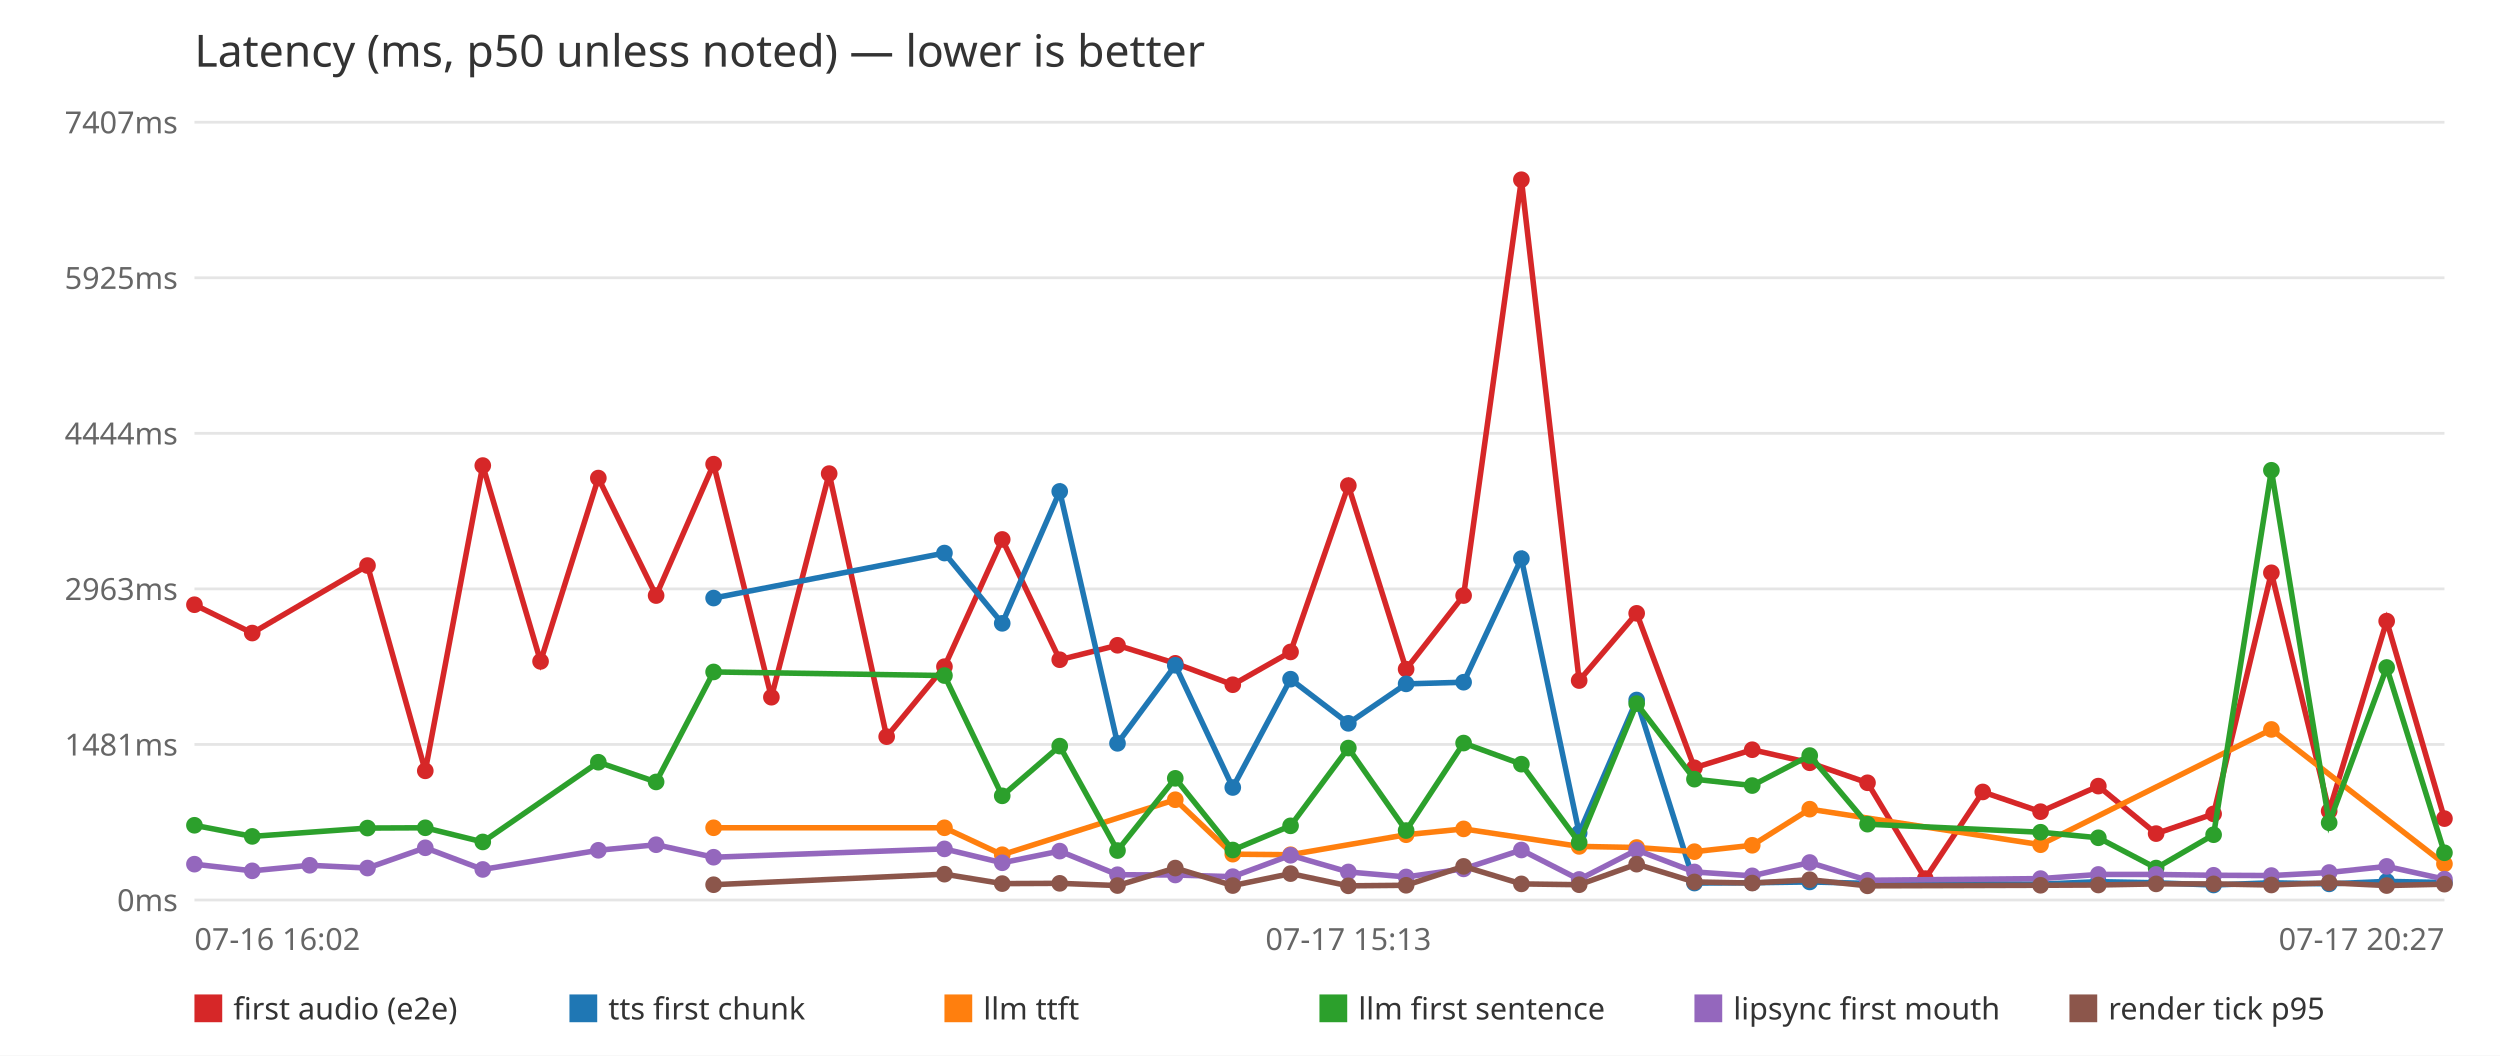
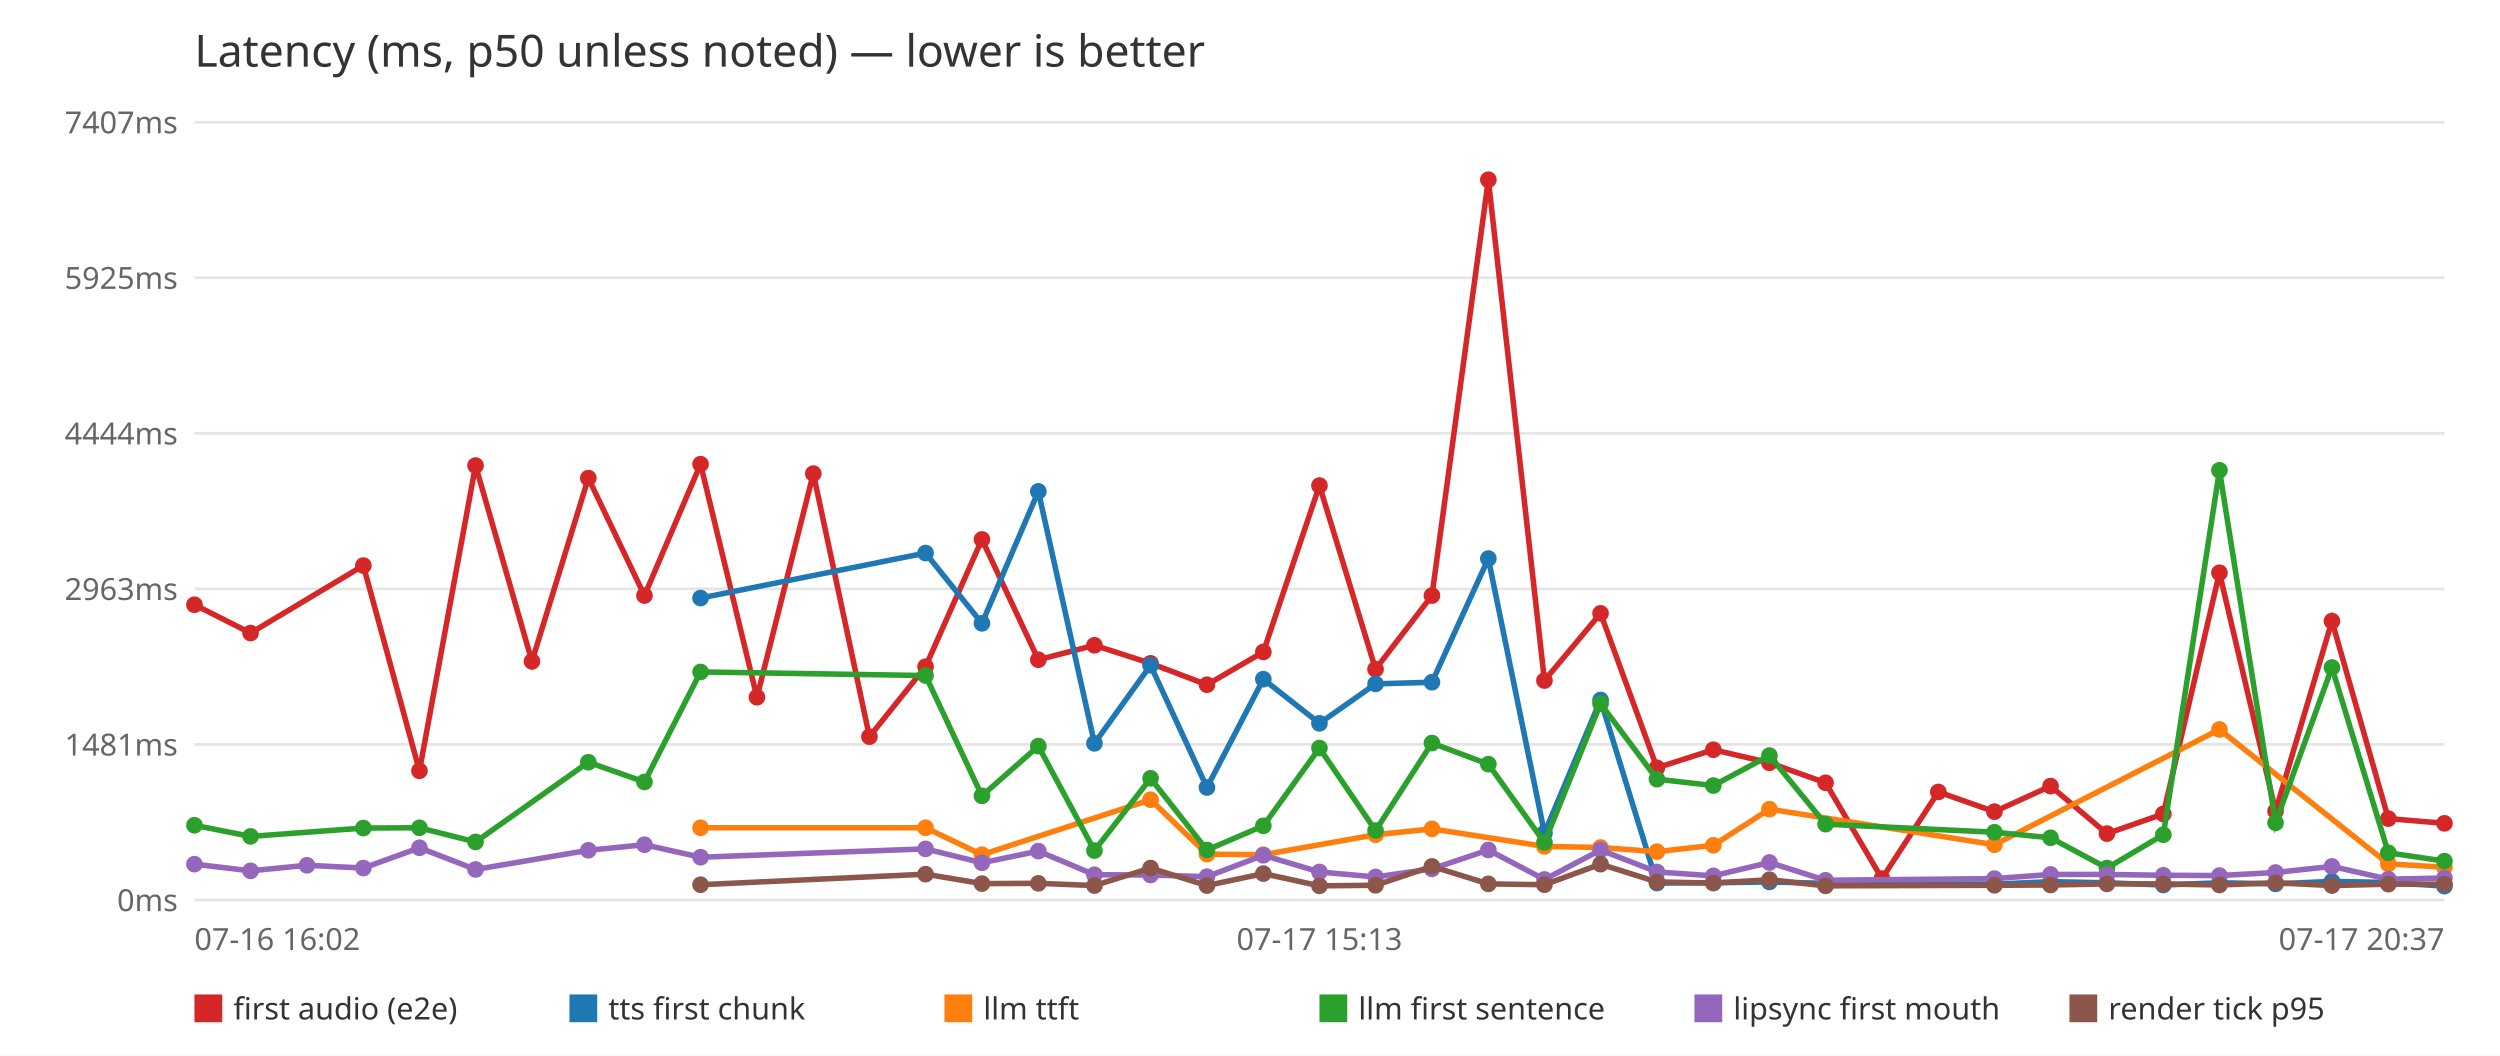
<svg xmlns="http://www.w3.org/2000/svg" width="900" height="380" viewBox="0 0 900 380" font-family="sans-serif">
  <rect width="900" height="380" fill="white" />
  <text x="70" y="24" font-size="16" fill="#333">Latency (ms, p50 unless noted) — lower is better</text>
  <line x1="70" y1="324.0" x2="880" y2="324.0" stroke="#e5e5e5" />
  <text x="64" y="328.0" font-size="11" fill="#666" text-anchor="end">0ms</text>
  <line x1="70" y1="268.0" x2="880" y2="268.0" stroke="#e5e5e5" />
  <text x="64" y="272.0" font-size="11" fill="#666" text-anchor="end">1481ms</text>
  <line x1="70" y1="212.0" x2="880" y2="212.0" stroke="#e5e5e5" />
  <text x="64" y="216.0" font-size="11" fill="#666" text-anchor="end">2963ms</text>
  <line x1="70" y1="156.0" x2="880" y2="156.0" stroke="#e5e5e5" />
  <text x="64" y="160.0" font-size="11" fill="#666" text-anchor="end">4444ms</text>
  <line x1="70" y1="100.0" x2="880" y2="100.0" stroke="#e5e5e5" />
  <text x="64" y="104.0" font-size="11" fill="#666" text-anchor="end">5925ms</text>
  <line x1="70" y1="44.0" x2="880" y2="44.0" stroke="#e5e5e5" />
  <text x="64" y="48.0" font-size="11" fill="#666" text-anchor="end">7407ms</text>
  <text x="70.0" y="342" font-size="11" fill="#666" text-anchor="start">07-16 16:02</text>
-   <text x="485.4" y="342" font-size="11" fill="#666" text-anchor="middle">07-17 15:13</text>
-   <text x="880.0" y="342" font-size="11" fill="#666" text-anchor="end">07-17 20:27</text>
-   <polyline points="70.0,217.7 90.8,227.9 132.3,203.6 153.1,277.5 173.8,167.6 194.6,238.1 215.4,172.1 236.2,214.4 256.9,167.1 277.7,251.0 298.5,170.5 319.2,265.2 340.0,240.0 360.8,194.2 381.5,237.5 402.3,232.3 423.1,238.8 443.8,246.5 464.6,234.7 485.4,174.8 506.2,240.9 526.9,214.4 547.7,64.7 568.5,245.0 589.2,220.8 610.0,276.4 630.8,269.9 651.5,274.6 672.3,281.8 693.1,316.3 713.8,285.1 734.6,292.2 755.4,283.0 776.2,300.1 796.9,293.0 817.7,206.2 838.5,292.0 859.2,223.6 880.0,294.7" fill="none" stroke="#d62728" stroke-width="2" />
+   <text x="475.0" y="342" font-size="11" fill="#666" text-anchor="middle">07-17 15:13</text>
+   <text x="880.0" y="342" font-size="11" fill="#666" text-anchor="end">07-17 20:37</text>
+   <polyline points="70.0,217.7 90.2,227.9 130.8,203.6 151.0,277.5 171.2,167.6 191.5,238.1 211.8,172.1 232.0,214.4 252.2,167.1 272.5,251.0 292.8,170.5 313.0,265.2 333.2,240.0 353.5,194.2 373.8,237.5 394.0,232.3 414.2,238.8 434.5,246.5 454.8,234.7 475.0,174.8 495.2,240.9 515.5,214.4 535.8,64.7 556.0,245.0 576.2,220.8 596.5,276.4 616.8,269.9 637.0,274.6 657.2,281.8 677.5,316.3 697.8,285.1 718.0,292.2 738.2,283.0 758.5,300.1 778.8,293.0 799.0,206.2 819.2,292.0 839.5,223.6 859.8,294.7 880.0,296.4" fill="none" stroke="#d62728" stroke-width="2" />
  <circle cx="70.0" cy="217.7" r="3" fill="#d62728" />
-   <circle cx="90.8" cy="227.9" r="3" fill="#d62728" />
-   <circle cx="132.3" cy="203.6" r="3" fill="#d62728" />
-   <circle cx="153.1" cy="277.5" r="3" fill="#d62728" />
-   <circle cx="173.8" cy="167.6" r="3" fill="#d62728" />
-   <circle cx="194.6" cy="238.1" r="3" fill="#d62728" />
-   <circle cx="215.4" cy="172.1" r="3" fill="#d62728" />
-   <circle cx="236.2" cy="214.4" r="3" fill="#d62728" />
-   <circle cx="256.9" cy="167.1" r="3" fill="#d62728" />
-   <circle cx="277.7" cy="251.0" r="3" fill="#d62728" />
-   <circle cx="298.5" cy="170.5" r="3" fill="#d62728" />
-   <circle cx="319.2" cy="265.2" r="3" fill="#d62728" />
-   <circle cx="340.0" cy="240.0" r="3" fill="#d62728" />
-   <circle cx="360.8" cy="194.2" r="3" fill="#d62728" />
-   <circle cx="381.5" cy="237.5" r="3" fill="#d62728" />
-   <circle cx="402.3" cy="232.3" r="3" fill="#d62728" />
-   <circle cx="423.1" cy="238.8" r="3" fill="#d62728" />
-   <circle cx="443.8" cy="246.5" r="3" fill="#d62728" />
-   <circle cx="464.6" cy="234.7" r="3" fill="#d62728" />
-   <circle cx="485.4" cy="174.8" r="3" fill="#d62728" />
-   <circle cx="506.2" cy="240.9" r="3" fill="#d62728" />
-   <circle cx="526.9" cy="214.4" r="3" fill="#d62728" />
-   <circle cx="547.7" cy="64.7" r="3" fill="#d62728" />
-   <circle cx="568.5" cy="245.0" r="3" fill="#d62728" />
-   <circle cx="589.2" cy="220.8" r="3" fill="#d62728" />
-   <circle cx="610.0" cy="276.4" r="3" fill="#d62728" />
-   <circle cx="630.8" cy="269.9" r="3" fill="#d62728" />
-   <circle cx="651.5" cy="274.6" r="3" fill="#d62728" />
-   <circle cx="672.3" cy="281.8" r="3" fill="#d62728" />
-   <circle cx="693.1" cy="316.3" r="3" fill="#d62728" />
-   <circle cx="713.8" cy="285.1" r="3" fill="#d62728" />
-   <circle cx="734.6" cy="292.2" r="3" fill="#d62728" />
-   <circle cx="755.4" cy="283.0" r="3" fill="#d62728" />
-   <circle cx="776.2" cy="300.1" r="3" fill="#d62728" />
-   <circle cx="796.9" cy="293.0" r="3" fill="#d62728" />
-   <circle cx="817.7" cy="206.2" r="3" fill="#d62728" />
-   <circle cx="838.5" cy="292.0" r="3" fill="#d62728" />
-   <circle cx="859.2" cy="223.6" r="3" fill="#d62728" />
-   <circle cx="880.0" cy="294.7" r="3" fill="#d62728" />
+   <circle cx="90.2" cy="227.9" r="3" fill="#d62728" />
+   <circle cx="130.8" cy="203.6" r="3" fill="#d62728" />
+   <circle cx="151.0" cy="277.5" r="3" fill="#d62728" />
+   <circle cx="171.2" cy="167.6" r="3" fill="#d62728" />
+   <circle cx="191.5" cy="238.1" r="3" fill="#d62728" />
+   <circle cx="211.8" cy="172.1" r="3" fill="#d62728" />
+   <circle cx="232.0" cy="214.4" r="3" fill="#d62728" />
+   <circle cx="252.2" cy="167.1" r="3" fill="#d62728" />
+   <circle cx="272.5" cy="251.0" r="3" fill="#d62728" />
+   <circle cx="292.8" cy="170.5" r="3" fill="#d62728" />
+   <circle cx="313.0" cy="265.2" r="3" fill="#d62728" />
+   <circle cx="333.2" cy="240.0" r="3" fill="#d62728" />
+   <circle cx="353.5" cy="194.2" r="3" fill="#d62728" />
+   <circle cx="373.8" cy="237.5" r="3" fill="#d62728" />
+   <circle cx="394.0" cy="232.3" r="3" fill="#d62728" />
+   <circle cx="414.2" cy="238.8" r="3" fill="#d62728" />
+   <circle cx="434.5" cy="246.5" r="3" fill="#d62728" />
+   <circle cx="454.8" cy="234.7" r="3" fill="#d62728" />
+   <circle cx="475.0" cy="174.8" r="3" fill="#d62728" />
+   <circle cx="495.2" cy="240.9" r="3" fill="#d62728" />
+   <circle cx="515.5" cy="214.4" r="3" fill="#d62728" />
+   <circle cx="535.8" cy="64.7" r="3" fill="#d62728" />
+   <circle cx="556.0" cy="245.0" r="3" fill="#d62728" />
+   <circle cx="576.2" cy="220.8" r="3" fill="#d62728" />
+   <circle cx="596.5" cy="276.4" r="3" fill="#d62728" />
+   <circle cx="616.8" cy="269.9" r="3" fill="#d62728" />
+   <circle cx="637.0" cy="274.6" r="3" fill="#d62728" />
+   <circle cx="657.2" cy="281.8" r="3" fill="#d62728" />
+   <circle cx="677.5" cy="316.3" r="3" fill="#d62728" />
+   <circle cx="697.8" cy="285.1" r="3" fill="#d62728" />
+   <circle cx="718.0" cy="292.2" r="3" fill="#d62728" />
+   <circle cx="738.2" cy="283.0" r="3" fill="#d62728" />
+   <circle cx="758.5" cy="300.1" r="3" fill="#d62728" />
+   <circle cx="778.8" cy="293.0" r="3" fill="#d62728" />
+   <circle cx="799.0" cy="206.2" r="3" fill="#d62728" />
+   <circle cx="819.2" cy="292.0" r="3" fill="#d62728" />
+   <circle cx="839.5" cy="223.6" r="3" fill="#d62728" />
+   <circle cx="859.8" cy="294.7" r="3" fill="#d62728" />
+   <circle cx="880.0" cy="296.4" r="3" fill="#d62728" />
  <rect x="70.0" y="358" width="10" height="10" fill="#d62728" />
  <text x="84.0" y="367" font-size="11" fill="#333">first audio (e2e)</text>
-   <polyline points="256.9,215.3 340.0,199.1 360.8,224.4 381.5,176.9 402.3,267.6 423.1,239.5 443.8,283.5 464.6,244.5 485.4,260.4 506.2,246.2 526.9,245.6 547.7,201.1 568.5,299.9 589.2,252.0 610.0,317.9 630.8,317.8 651.5,317.5 672.3,318.0 734.6,318.3 755.4,317.4 776.2,317.8 796.9,318.6 817.7,317.8 838.5,318.2 859.2,317.3 880.0,317.7" fill="none" stroke="#1f77b4" stroke-width="2" />
-   <circle cx="256.9" cy="215.3" r="3" fill="#1f77b4" />
-   <circle cx="340.0" cy="199.1" r="3" fill="#1f77b4" />
-   <circle cx="360.8" cy="224.4" r="3" fill="#1f77b4" />
-   <circle cx="381.5" cy="176.9" r="3" fill="#1f77b4" />
-   <circle cx="402.3" cy="267.6" r="3" fill="#1f77b4" />
-   <circle cx="423.1" cy="239.5" r="3" fill="#1f77b4" />
-   <circle cx="443.8" cy="283.5" r="3" fill="#1f77b4" />
-   <circle cx="464.6" cy="244.5" r="3" fill="#1f77b4" />
-   <circle cx="485.4" cy="260.4" r="3" fill="#1f77b4" />
-   <circle cx="506.2" cy="246.2" r="3" fill="#1f77b4" />
-   <circle cx="526.9" cy="245.6" r="3" fill="#1f77b4" />
-   <circle cx="547.7" cy="201.1" r="3" fill="#1f77b4" />
-   <circle cx="568.5" cy="299.9" r="3" fill="#1f77b4" />
-   <circle cx="589.2" cy="252.0" r="3" fill="#1f77b4" />
-   <circle cx="610.0" cy="317.9" r="3" fill="#1f77b4" />
-   <circle cx="630.8" cy="317.8" r="3" fill="#1f77b4" />
-   <circle cx="651.5" cy="317.5" r="3" fill="#1f77b4" />
-   <circle cx="672.3" cy="318.0" r="3" fill="#1f77b4" />
-   <circle cx="734.6" cy="318.3" r="3" fill="#1f77b4" />
-   <circle cx="755.4" cy="317.4" r="3" fill="#1f77b4" />
-   <circle cx="776.2" cy="317.8" r="3" fill="#1f77b4" />
-   <circle cx="796.9" cy="318.6" r="3" fill="#1f77b4" />
-   <circle cx="817.7" cy="317.8" r="3" fill="#1f77b4" />
-   <circle cx="838.5" cy="318.2" r="3" fill="#1f77b4" />
-   <circle cx="859.2" cy="317.3" r="3" fill="#1f77b4" />
-   <circle cx="880.0" cy="317.7" r="3" fill="#1f77b4" />
+   <polyline points="252.2,215.3 333.2,199.1 353.5,224.4 373.8,176.9 394.0,267.6 414.2,239.5 434.5,283.5 454.8,244.5 475.0,260.4 495.2,246.2 515.5,245.6 535.8,201.1 556.0,299.9 576.2,252.0 596.5,317.9 616.8,317.8 637.0,317.5 657.2,318.0 718.0,318.3 738.2,317.4 758.5,317.8 778.8,318.6 799.0,317.8 819.2,318.2 839.5,317.3 859.8,317.7 880.0,319.0" fill="none" stroke="#1f77b4" stroke-width="2" />
+   <circle cx="252.2" cy="215.3" r="3" fill="#1f77b4" />
+   <circle cx="333.2" cy="199.1" r="3" fill="#1f77b4" />
+   <circle cx="353.5" cy="224.4" r="3" fill="#1f77b4" />
+   <circle cx="373.8" cy="176.9" r="3" fill="#1f77b4" />
+   <circle cx="394.0" cy="267.6" r="3" fill="#1f77b4" />
+   <circle cx="414.2" cy="239.5" r="3" fill="#1f77b4" />
+   <circle cx="434.5" cy="283.5" r="3" fill="#1f77b4" />
+   <circle cx="454.8" cy="244.5" r="3" fill="#1f77b4" />
+   <circle cx="475.0" cy="260.4" r="3" fill="#1f77b4" />
+   <circle cx="495.2" cy="246.2" r="3" fill="#1f77b4" />
+   <circle cx="515.5" cy="245.6" r="3" fill="#1f77b4" />
+   <circle cx="535.8" cy="201.1" r="3" fill="#1f77b4" />
+   <circle cx="556.0" cy="299.9" r="3" fill="#1f77b4" />
+   <circle cx="576.2" cy="252.0" r="3" fill="#1f77b4" />
+   <circle cx="596.5" cy="317.9" r="3" fill="#1f77b4" />
+   <circle cx="616.8" cy="317.8" r="3" fill="#1f77b4" />
+   <circle cx="637.0" cy="317.5" r="3" fill="#1f77b4" />
+   <circle cx="657.2" cy="318.0" r="3" fill="#1f77b4" />
+   <circle cx="718.0" cy="318.3" r="3" fill="#1f77b4" />
+   <circle cx="738.2" cy="317.4" r="3" fill="#1f77b4" />
+   <circle cx="758.5" cy="317.8" r="3" fill="#1f77b4" />
+   <circle cx="778.8" cy="318.6" r="3" fill="#1f77b4" />
+   <circle cx="799.0" cy="317.8" r="3" fill="#1f77b4" />
+   <circle cx="819.2" cy="318.2" r="3" fill="#1f77b4" />
+   <circle cx="839.5" cy="317.3" r="3" fill="#1f77b4" />
+   <circle cx="859.8" cy="317.7" r="3" fill="#1f77b4" />
+   <circle cx="880.0" cy="319.0" r="3" fill="#1f77b4" />
  <rect x="205.0" y="358" width="10" height="10" fill="#1f77b4" />
  <text x="219.0" y="367" font-size="11" fill="#333">tts first chunk</text>
-   <polyline points="256.9,298.0 340.0,298.0 360.8,307.7 423.1,287.9 443.8,307.5 464.6,307.7 506.2,300.5 526.9,298.4 568.5,304.7 589.2,305.1 610.0,306.6 630.8,304.3 651.5,291.3 734.6,304.1 817.7,262.6 880.0,311.0" fill="none" stroke="#ff7f0e" stroke-width="2" />
-   <circle cx="256.9" cy="298.0" r="3" fill="#ff7f0e" />
-   <circle cx="340.0" cy="298.0" r="3" fill="#ff7f0e" />
-   <circle cx="360.8" cy="307.7" r="3" fill="#ff7f0e" />
-   <circle cx="423.1" cy="287.9" r="3" fill="#ff7f0e" />
-   <circle cx="443.8" cy="307.5" r="3" fill="#ff7f0e" />
-   <circle cx="464.6" cy="307.7" r="3" fill="#ff7f0e" />
-   <circle cx="506.2" cy="300.5" r="3" fill="#ff7f0e" />
-   <circle cx="526.9" cy="298.4" r="3" fill="#ff7f0e" />
-   <circle cx="568.5" cy="304.7" r="3" fill="#ff7f0e" />
-   <circle cx="589.2" cy="305.1" r="3" fill="#ff7f0e" />
-   <circle cx="610.0" cy="306.6" r="3" fill="#ff7f0e" />
-   <circle cx="630.8" cy="304.3" r="3" fill="#ff7f0e" />
-   <circle cx="651.5" cy="291.3" r="3" fill="#ff7f0e" />
-   <circle cx="734.6" cy="304.1" r="3" fill="#ff7f0e" />
-   <circle cx="817.7" cy="262.6" r="3" fill="#ff7f0e" />
-   <circle cx="880.0" cy="311.0" r="3" fill="#ff7f0e" />
+   <polyline points="252.2,298.0 333.2,298.0 353.5,307.7 414.2,287.9 434.5,307.5 454.8,307.7 495.2,300.5 515.5,298.4 556.0,304.7 576.2,305.1 596.5,306.6 616.8,304.3 637.0,291.3 718.0,304.1 799.0,262.6 859.8,311.0 880.0,312.2" fill="none" stroke="#ff7f0e" stroke-width="2" />
+   <circle cx="252.2" cy="298.0" r="3" fill="#ff7f0e" />
+   <circle cx="333.2" cy="298.0" r="3" fill="#ff7f0e" />
+   <circle cx="353.5" cy="307.7" r="3" fill="#ff7f0e" />
+   <circle cx="414.2" cy="287.9" r="3" fill="#ff7f0e" />
+   <circle cx="434.5" cy="307.5" r="3" fill="#ff7f0e" />
+   <circle cx="454.8" cy="307.7" r="3" fill="#ff7f0e" />
+   <circle cx="495.2" cy="300.5" r="3" fill="#ff7f0e" />
+   <circle cx="515.5" cy="298.4" r="3" fill="#ff7f0e" />
+   <circle cx="556.0" cy="304.7" r="3" fill="#ff7f0e" />
+   <circle cx="576.2" cy="305.1" r="3" fill="#ff7f0e" />
+   <circle cx="596.5" cy="306.6" r="3" fill="#ff7f0e" />
+   <circle cx="616.8" cy="304.3" r="3" fill="#ff7f0e" />
+   <circle cx="637.0" cy="291.3" r="3" fill="#ff7f0e" />
+   <circle cx="718.0" cy="304.1" r="3" fill="#ff7f0e" />
+   <circle cx="799.0" cy="262.6" r="3" fill="#ff7f0e" />
+   <circle cx="859.8" cy="311.0" r="3" fill="#ff7f0e" />
+   <circle cx="880.0" cy="312.2" r="3" fill="#ff7f0e" />
  <rect x="340.0" y="358" width="10" height="10" fill="#ff7f0e" />
  <text x="354.0" y="367" font-size="11" fill="#333">llm ttft</text>
-   <polyline points="70.0,297.1 90.8,301.1 132.3,298.1 153.1,298.0 173.8,303.1 215.4,274.4 236.2,281.5 256.9,241.9 340.0,243.2 360.8,286.5 381.5,268.6 402.3,306.2 423.1,280.2 443.8,306.0 464.6,297.3 485.4,269.3 506.2,299.0 526.9,267.5 547.7,275.1 568.5,303.3 589.2,253.3 610.0,280.5 630.8,282.8 651.5,272.0 672.3,296.7 734.6,299.6 755.4,301.6 776.2,312.5 796.9,300.5 817.7,169.3 838.5,296.2 859.2,240.3 880.0,307.0" fill="none" stroke="#2ca02c" stroke-width="2" />
+   <polyline points="70.0,297.1 90.2,301.1 130.8,298.1 151.0,298.0 171.2,303.1 211.8,274.4 232.0,281.5 252.2,241.9 333.2,243.2 353.5,286.5 373.8,268.6 394.0,306.2 414.2,280.2 434.5,306.0 454.8,297.3 475.0,269.3 495.2,299.0 515.5,267.5 535.8,275.1 556.0,303.3 576.2,253.3 596.5,280.5 616.8,282.8 637.0,272.0 657.2,296.7 718.0,299.6 738.2,301.6 758.5,312.5 778.8,300.5 799.0,169.3 819.2,296.2 839.5,240.3 859.8,307.0 880.0,310.0" fill="none" stroke="#2ca02c" stroke-width="2" />
  <circle cx="70.0" cy="297.1" r="3" fill="#2ca02c" />
-   <circle cx="90.8" cy="301.1" r="3" fill="#2ca02c" />
-   <circle cx="132.3" cy="298.1" r="3" fill="#2ca02c" />
-   <circle cx="153.1" cy="298.0" r="3" fill="#2ca02c" />
-   <circle cx="173.8" cy="303.1" r="3" fill="#2ca02c" />
-   <circle cx="215.4" cy="274.4" r="3" fill="#2ca02c" />
-   <circle cx="236.2" cy="281.5" r="3" fill="#2ca02c" />
-   <circle cx="256.9" cy="241.9" r="3" fill="#2ca02c" />
-   <circle cx="340.0" cy="243.2" r="3" fill="#2ca02c" />
-   <circle cx="360.8" cy="286.5" r="3" fill="#2ca02c" />
-   <circle cx="381.5" cy="268.6" r="3" fill="#2ca02c" />
-   <circle cx="402.3" cy="306.2" r="3" fill="#2ca02c" />
-   <circle cx="423.1" cy="280.2" r="3" fill="#2ca02c" />
-   <circle cx="443.8" cy="306.0" r="3" fill="#2ca02c" />
-   <circle cx="464.6" cy="297.3" r="3" fill="#2ca02c" />
-   <circle cx="485.4" cy="269.3" r="3" fill="#2ca02c" />
-   <circle cx="506.2" cy="299.0" r="3" fill="#2ca02c" />
-   <circle cx="526.9" cy="267.5" r="3" fill="#2ca02c" />
-   <circle cx="547.7" cy="275.1" r="3" fill="#2ca02c" />
-   <circle cx="568.5" cy="303.3" r="3" fill="#2ca02c" />
-   <circle cx="589.2" cy="253.3" r="3" fill="#2ca02c" />
-   <circle cx="610.0" cy="280.5" r="3" fill="#2ca02c" />
-   <circle cx="630.8" cy="282.8" r="3" fill="#2ca02c" />
-   <circle cx="651.5" cy="272.0" r="3" fill="#2ca02c" />
-   <circle cx="672.3" cy="296.7" r="3" fill="#2ca02c" />
-   <circle cx="734.6" cy="299.6" r="3" fill="#2ca02c" />
-   <circle cx="755.4" cy="301.6" r="3" fill="#2ca02c" />
-   <circle cx="776.2" cy="312.5" r="3" fill="#2ca02c" />
-   <circle cx="796.9" cy="300.5" r="3" fill="#2ca02c" />
-   <circle cx="817.7" cy="169.3" r="3" fill="#2ca02c" />
-   <circle cx="838.5" cy="296.2" r="3" fill="#2ca02c" />
-   <circle cx="859.2" cy="240.3" r="3" fill="#2ca02c" />
-   <circle cx="880.0" cy="307.0" r="3" fill="#2ca02c" />
+   <circle cx="90.2" cy="301.1" r="3" fill="#2ca02c" />
+   <circle cx="130.8" cy="298.1" r="3" fill="#2ca02c" />
+   <circle cx="151.0" cy="298.0" r="3" fill="#2ca02c" />
+   <circle cx="171.2" cy="303.1" r="3" fill="#2ca02c" />
+   <circle cx="211.8" cy="274.4" r="3" fill="#2ca02c" />
+   <circle cx="232.0" cy="281.5" r="3" fill="#2ca02c" />
+   <circle cx="252.2" cy="241.9" r="3" fill="#2ca02c" />
+   <circle cx="333.2" cy="243.2" r="3" fill="#2ca02c" />
+   <circle cx="353.5" cy="286.5" r="3" fill="#2ca02c" />
+   <circle cx="373.8" cy="268.6" r="3" fill="#2ca02c" />
+   <circle cx="394.0" cy="306.2" r="3" fill="#2ca02c" />
+   <circle cx="414.2" cy="280.2" r="3" fill="#2ca02c" />
+   <circle cx="434.5" cy="306.0" r="3" fill="#2ca02c" />
+   <circle cx="454.8" cy="297.3" r="3" fill="#2ca02c" />
+   <circle cx="475.0" cy="269.3" r="3" fill="#2ca02c" />
+   <circle cx="495.2" cy="299.0" r="3" fill="#2ca02c" />
+   <circle cx="515.5" cy="267.5" r="3" fill="#2ca02c" />
+   <circle cx="535.8" cy="275.1" r="3" fill="#2ca02c" />
+   <circle cx="556.0" cy="303.3" r="3" fill="#2ca02c" />
+   <circle cx="576.2" cy="253.3" r="3" fill="#2ca02c" />
+   <circle cx="596.5" cy="280.5" r="3" fill="#2ca02c" />
+   <circle cx="616.8" cy="282.8" r="3" fill="#2ca02c" />
+   <circle cx="637.0" cy="272.0" r="3" fill="#2ca02c" />
+   <circle cx="657.2" cy="296.7" r="3" fill="#2ca02c" />
+   <circle cx="718.0" cy="299.6" r="3" fill="#2ca02c" />
+   <circle cx="738.2" cy="301.6" r="3" fill="#2ca02c" />
+   <circle cx="758.5" cy="312.5" r="3" fill="#2ca02c" />
+   <circle cx="778.8" cy="300.5" r="3" fill="#2ca02c" />
+   <circle cx="799.0" cy="169.3" r="3" fill="#2ca02c" />
+   <circle cx="819.2" cy="296.2" r="3" fill="#2ca02c" />
+   <circle cx="839.5" cy="240.3" r="3" fill="#2ca02c" />
+   <circle cx="859.8" cy="307.0" r="3" fill="#2ca02c" />
+   <circle cx="880.0" cy="310.0" r="3" fill="#2ca02c" />
  <rect x="475.0" y="358" width="10" height="10" fill="#2ca02c" />
  <text x="489.0" y="367" font-size="11" fill="#333">llm first sentence</text>
-   <polyline points="70.0,311.1 90.8,313.5 111.5,311.5 132.3,312.5 153.1,305.2 173.8,313.0 215.4,306.1 236.2,304.1 256.9,308.6 340.0,305.6 360.8,310.6 381.5,306.4 402.3,314.9 423.1,315.0 443.8,315.6 464.6,307.9 485.4,313.9 506.2,315.7 526.9,312.8 547.7,306.0 568.5,316.6 589.2,306.0 610.0,313.9 630.8,315.3 651.5,310.5 672.3,316.9 734.6,316.3 755.4,314.8 776.2,314.8 796.9,315.1 817.7,315.2 838.5,314.1 859.2,311.9 880.0,316.5" fill="none" stroke="#9467bd" stroke-width="2" />
+   <polyline points="70.0,311.1 90.2,313.5 110.5,311.5 130.8,312.5 151.0,305.2 171.2,313.0 211.8,306.1 232.0,304.1 252.2,308.6 333.2,305.6 353.5,310.6 373.8,306.4 394.0,314.9 414.2,315.0 434.5,315.6 454.8,307.9 475.0,313.9 495.2,315.7 515.5,312.8 535.8,306.0 556.0,316.6 576.2,306.0 596.5,313.9 616.8,315.3 637.0,310.5 657.2,316.9 718.0,316.3 738.2,314.8 758.5,314.8 778.8,315.1 799.0,315.2 819.2,314.1 839.5,311.9 859.8,316.5 880.0,316.1" fill="none" stroke="#9467bd" stroke-width="2" />
  <circle cx="70.0" cy="311.1" r="3" fill="#9467bd" />
-   <circle cx="90.8" cy="313.5" r="3" fill="#9467bd" />
-   <circle cx="111.5" cy="311.5" r="3" fill="#9467bd" />
-   <circle cx="132.3" cy="312.5" r="3" fill="#9467bd" />
-   <circle cx="153.1" cy="305.2" r="3" fill="#9467bd" />
-   <circle cx="173.8" cy="313.0" r="3" fill="#9467bd" />
-   <circle cx="215.4" cy="306.1" r="3" fill="#9467bd" />
-   <circle cx="236.2" cy="304.1" r="3" fill="#9467bd" />
-   <circle cx="256.9" cy="308.6" r="3" fill="#9467bd" />
-   <circle cx="340.0" cy="305.6" r="3" fill="#9467bd" />
-   <circle cx="360.8" cy="310.6" r="3" fill="#9467bd" />
-   <circle cx="381.5" cy="306.4" r="3" fill="#9467bd" />
-   <circle cx="402.3" cy="314.9" r="3" fill="#9467bd" />
-   <circle cx="423.1" cy="315.0" r="3" fill="#9467bd" />
-   <circle cx="443.8" cy="315.6" r="3" fill="#9467bd" />
-   <circle cx="464.6" cy="307.9" r="3" fill="#9467bd" />
-   <circle cx="485.4" cy="313.9" r="3" fill="#9467bd" />
-   <circle cx="506.2" cy="315.7" r="3" fill="#9467bd" />
-   <circle cx="526.9" cy="312.8" r="3" fill="#9467bd" />
-   <circle cx="547.7" cy="306.0" r="3" fill="#9467bd" />
-   <circle cx="568.5" cy="316.6" r="3" fill="#9467bd" />
-   <circle cx="589.2" cy="306.0" r="3" fill="#9467bd" />
-   <circle cx="610.0" cy="313.9" r="3" fill="#9467bd" />
-   <circle cx="630.8" cy="315.3" r="3" fill="#9467bd" />
-   <circle cx="651.5" cy="310.5" r="3" fill="#9467bd" />
-   <circle cx="672.3" cy="316.9" r="3" fill="#9467bd" />
-   <circle cx="734.6" cy="316.3" r="3" fill="#9467bd" />
-   <circle cx="755.4" cy="314.8" r="3" fill="#9467bd" />
-   <circle cx="776.2" cy="314.8" r="3" fill="#9467bd" />
-   <circle cx="796.9" cy="315.1" r="3" fill="#9467bd" />
-   <circle cx="817.7" cy="315.2" r="3" fill="#9467bd" />
-   <circle cx="838.5" cy="314.1" r="3" fill="#9467bd" />
-   <circle cx="859.2" cy="311.9" r="3" fill="#9467bd" />
-   <circle cx="880.0" cy="316.5" r="3" fill="#9467bd" />
+   <circle cx="90.2" cy="313.5" r="3" fill="#9467bd" />
+   <circle cx="110.5" cy="311.5" r="3" fill="#9467bd" />
+   <circle cx="130.8" cy="312.5" r="3" fill="#9467bd" />
+   <circle cx="151.0" cy="305.2" r="3" fill="#9467bd" />
+   <circle cx="171.2" cy="313.0" r="3" fill="#9467bd" />
+   <circle cx="211.8" cy="306.1" r="3" fill="#9467bd" />
+   <circle cx="232.0" cy="304.1" r="3" fill="#9467bd" />
+   <circle cx="252.2" cy="308.6" r="3" fill="#9467bd" />
+   <circle cx="333.2" cy="305.6" r="3" fill="#9467bd" />
+   <circle cx="353.5" cy="310.6" r="3" fill="#9467bd" />
+   <circle cx="373.8" cy="306.4" r="3" fill="#9467bd" />
+   <circle cx="394.0" cy="314.9" r="3" fill="#9467bd" />
+   <circle cx="414.2" cy="315.0" r="3" fill="#9467bd" />
+   <circle cx="434.5" cy="315.6" r="3" fill="#9467bd" />
+   <circle cx="454.8" cy="307.9" r="3" fill="#9467bd" />
+   <circle cx="475.0" cy="313.9" r="3" fill="#9467bd" />
+   <circle cx="495.2" cy="315.7" r="3" fill="#9467bd" />
+   <circle cx="515.5" cy="312.8" r="3" fill="#9467bd" />
+   <circle cx="535.8" cy="306.0" r="3" fill="#9467bd" />
+   <circle cx="556.0" cy="316.6" r="3" fill="#9467bd" />
+   <circle cx="576.2" cy="306.0" r="3" fill="#9467bd" />
+   <circle cx="596.5" cy="313.9" r="3" fill="#9467bd" />
+   <circle cx="616.8" cy="315.3" r="3" fill="#9467bd" />
+   <circle cx="637.0" cy="310.5" r="3" fill="#9467bd" />
+   <circle cx="657.2" cy="316.9" r="3" fill="#9467bd" />
+   <circle cx="718.0" cy="316.3" r="3" fill="#9467bd" />
+   <circle cx="738.2" cy="314.8" r="3" fill="#9467bd" />
+   <circle cx="758.5" cy="314.8" r="3" fill="#9467bd" />
+   <circle cx="778.8" cy="315.1" r="3" fill="#9467bd" />
+   <circle cx="799.0" cy="315.2" r="3" fill="#9467bd" />
+   <circle cx="819.2" cy="314.1" r="3" fill="#9467bd" />
+   <circle cx="839.5" cy="311.9" r="3" fill="#9467bd" />
+   <circle cx="859.8" cy="316.5" r="3" fill="#9467bd" />
+   <circle cx="880.0" cy="316.1" r="3" fill="#9467bd" />
  <rect x="610.0" y="358" width="10" height="10" fill="#9467bd" />
  <text x="624.0" y="367" font-size="11" fill="#333">lipsync first mouth</text>
-   <polyline points="256.9,318.5 340.0,314.7 360.8,318.1 381.5,318.0 402.3,318.8 423.1,312.5 443.8,318.8 464.6,314.5 485.4,318.9 506.2,318.7 526.9,311.9 547.7,318.2 568.5,318.5 589.2,311.1 610.0,317.5 630.8,317.9 651.5,316.7 672.3,318.9 734.6,318.7 755.4,318.6 776.2,318.2 796.9,318.2 817.7,318.6 838.5,317.8 859.2,318.8 880.0,318.3" fill="none" stroke="#8c564b" stroke-width="2" />
-   <circle cx="256.9" cy="318.5" r="3" fill="#8c564b" />
-   <circle cx="340.0" cy="314.7" r="3" fill="#8c564b" />
-   <circle cx="360.8" cy="318.1" r="3" fill="#8c564b" />
-   <circle cx="381.5" cy="318.0" r="3" fill="#8c564b" />
-   <circle cx="402.3" cy="318.8" r="3" fill="#8c564b" />
-   <circle cx="423.1" cy="312.5" r="3" fill="#8c564b" />
-   <circle cx="443.8" cy="318.8" r="3" fill="#8c564b" />
-   <circle cx="464.6" cy="314.5" r="3" fill="#8c564b" />
-   <circle cx="485.4" cy="318.9" r="3" fill="#8c564b" />
-   <circle cx="506.2" cy="318.7" r="3" fill="#8c564b" />
-   <circle cx="526.9" cy="311.9" r="3" fill="#8c564b" />
-   <circle cx="547.7" cy="318.2" r="3" fill="#8c564b" />
-   <circle cx="568.5" cy="318.5" r="3" fill="#8c564b" />
-   <circle cx="589.2" cy="311.1" r="3" fill="#8c564b" />
-   <circle cx="610.0" cy="317.5" r="3" fill="#8c564b" />
-   <circle cx="630.8" cy="317.9" r="3" fill="#8c564b" />
-   <circle cx="651.5" cy="316.7" r="3" fill="#8c564b" />
-   <circle cx="672.3" cy="318.9" r="3" fill="#8c564b" />
-   <circle cx="734.6" cy="318.7" r="3" fill="#8c564b" />
-   <circle cx="755.4" cy="318.6" r="3" fill="#8c564b" />
-   <circle cx="776.2" cy="318.2" r="3" fill="#8c564b" />
-   <circle cx="796.9" cy="318.2" r="3" fill="#8c564b" />
-   <circle cx="817.7" cy="318.6" r="3" fill="#8c564b" />
-   <circle cx="838.5" cy="317.8" r="3" fill="#8c564b" />
-   <circle cx="859.2" cy="318.8" r="3" fill="#8c564b" />
+   <polyline points="252.2,318.5 333.2,314.7 353.5,318.1 373.8,318.0 394.0,318.8 414.2,312.5 434.5,318.8 454.8,314.5 475.0,318.9 495.2,318.7 515.5,311.9 535.8,318.2 556.0,318.5 576.2,311.1 596.5,317.5 616.8,317.9 637.0,316.7 657.2,318.9 718.0,318.7 738.2,318.6 758.5,318.2 778.8,318.2 799.0,318.6 819.2,317.8 839.5,318.8 859.8,318.3 880.0,318.3" fill="none" stroke="#8c564b" stroke-width="2" />
+   <circle cx="252.2" cy="318.5" r="3" fill="#8c564b" />
+   <circle cx="333.2" cy="314.7" r="3" fill="#8c564b" />
+   <circle cx="353.5" cy="318.1" r="3" fill="#8c564b" />
+   <circle cx="373.8" cy="318.0" r="3" fill="#8c564b" />
+   <circle cx="394.0" cy="318.8" r="3" fill="#8c564b" />
+   <circle cx="414.2" cy="312.5" r="3" fill="#8c564b" />
+   <circle cx="434.5" cy="318.8" r="3" fill="#8c564b" />
+   <circle cx="454.8" cy="314.5" r="3" fill="#8c564b" />
+   <circle cx="475.0" cy="318.9" r="3" fill="#8c564b" />
+   <circle cx="495.2" cy="318.7" r="3" fill="#8c564b" />
+   <circle cx="515.5" cy="311.9" r="3" fill="#8c564b" />
+   <circle cx="535.8" cy="318.2" r="3" fill="#8c564b" />
+   <circle cx="556.0" cy="318.5" r="3" fill="#8c564b" />
+   <circle cx="576.2" cy="311.1" r="3" fill="#8c564b" />
+   <circle cx="596.5" cy="317.5" r="3" fill="#8c564b" />
+   <circle cx="616.8" cy="317.9" r="3" fill="#8c564b" />
+   <circle cx="637.0" cy="316.7" r="3" fill="#8c564b" />
+   <circle cx="657.2" cy="318.9" r="3" fill="#8c564b" />
+   <circle cx="718.0" cy="318.7" r="3" fill="#8c564b" />
+   <circle cx="738.2" cy="318.6" r="3" fill="#8c564b" />
+   <circle cx="758.5" cy="318.2" r="3" fill="#8c564b" />
+   <circle cx="778.8" cy="318.2" r="3" fill="#8c564b" />
+   <circle cx="799.0" cy="318.6" r="3" fill="#8c564b" />
+   <circle cx="819.2" cy="317.8" r="3" fill="#8c564b" />
+   <circle cx="839.5" cy="318.8" r="3" fill="#8c564b" />
+   <circle cx="859.8" cy="318.3" r="3" fill="#8c564b" />
  <circle cx="880.0" cy="318.3" r="3" fill="#8c564b" />
  <rect x="745.0" y="358" width="10" height="10" fill="#8c564b" />
  <text x="759.0" y="367" font-size="11" fill="#333">render tick p95</text>
</svg>
